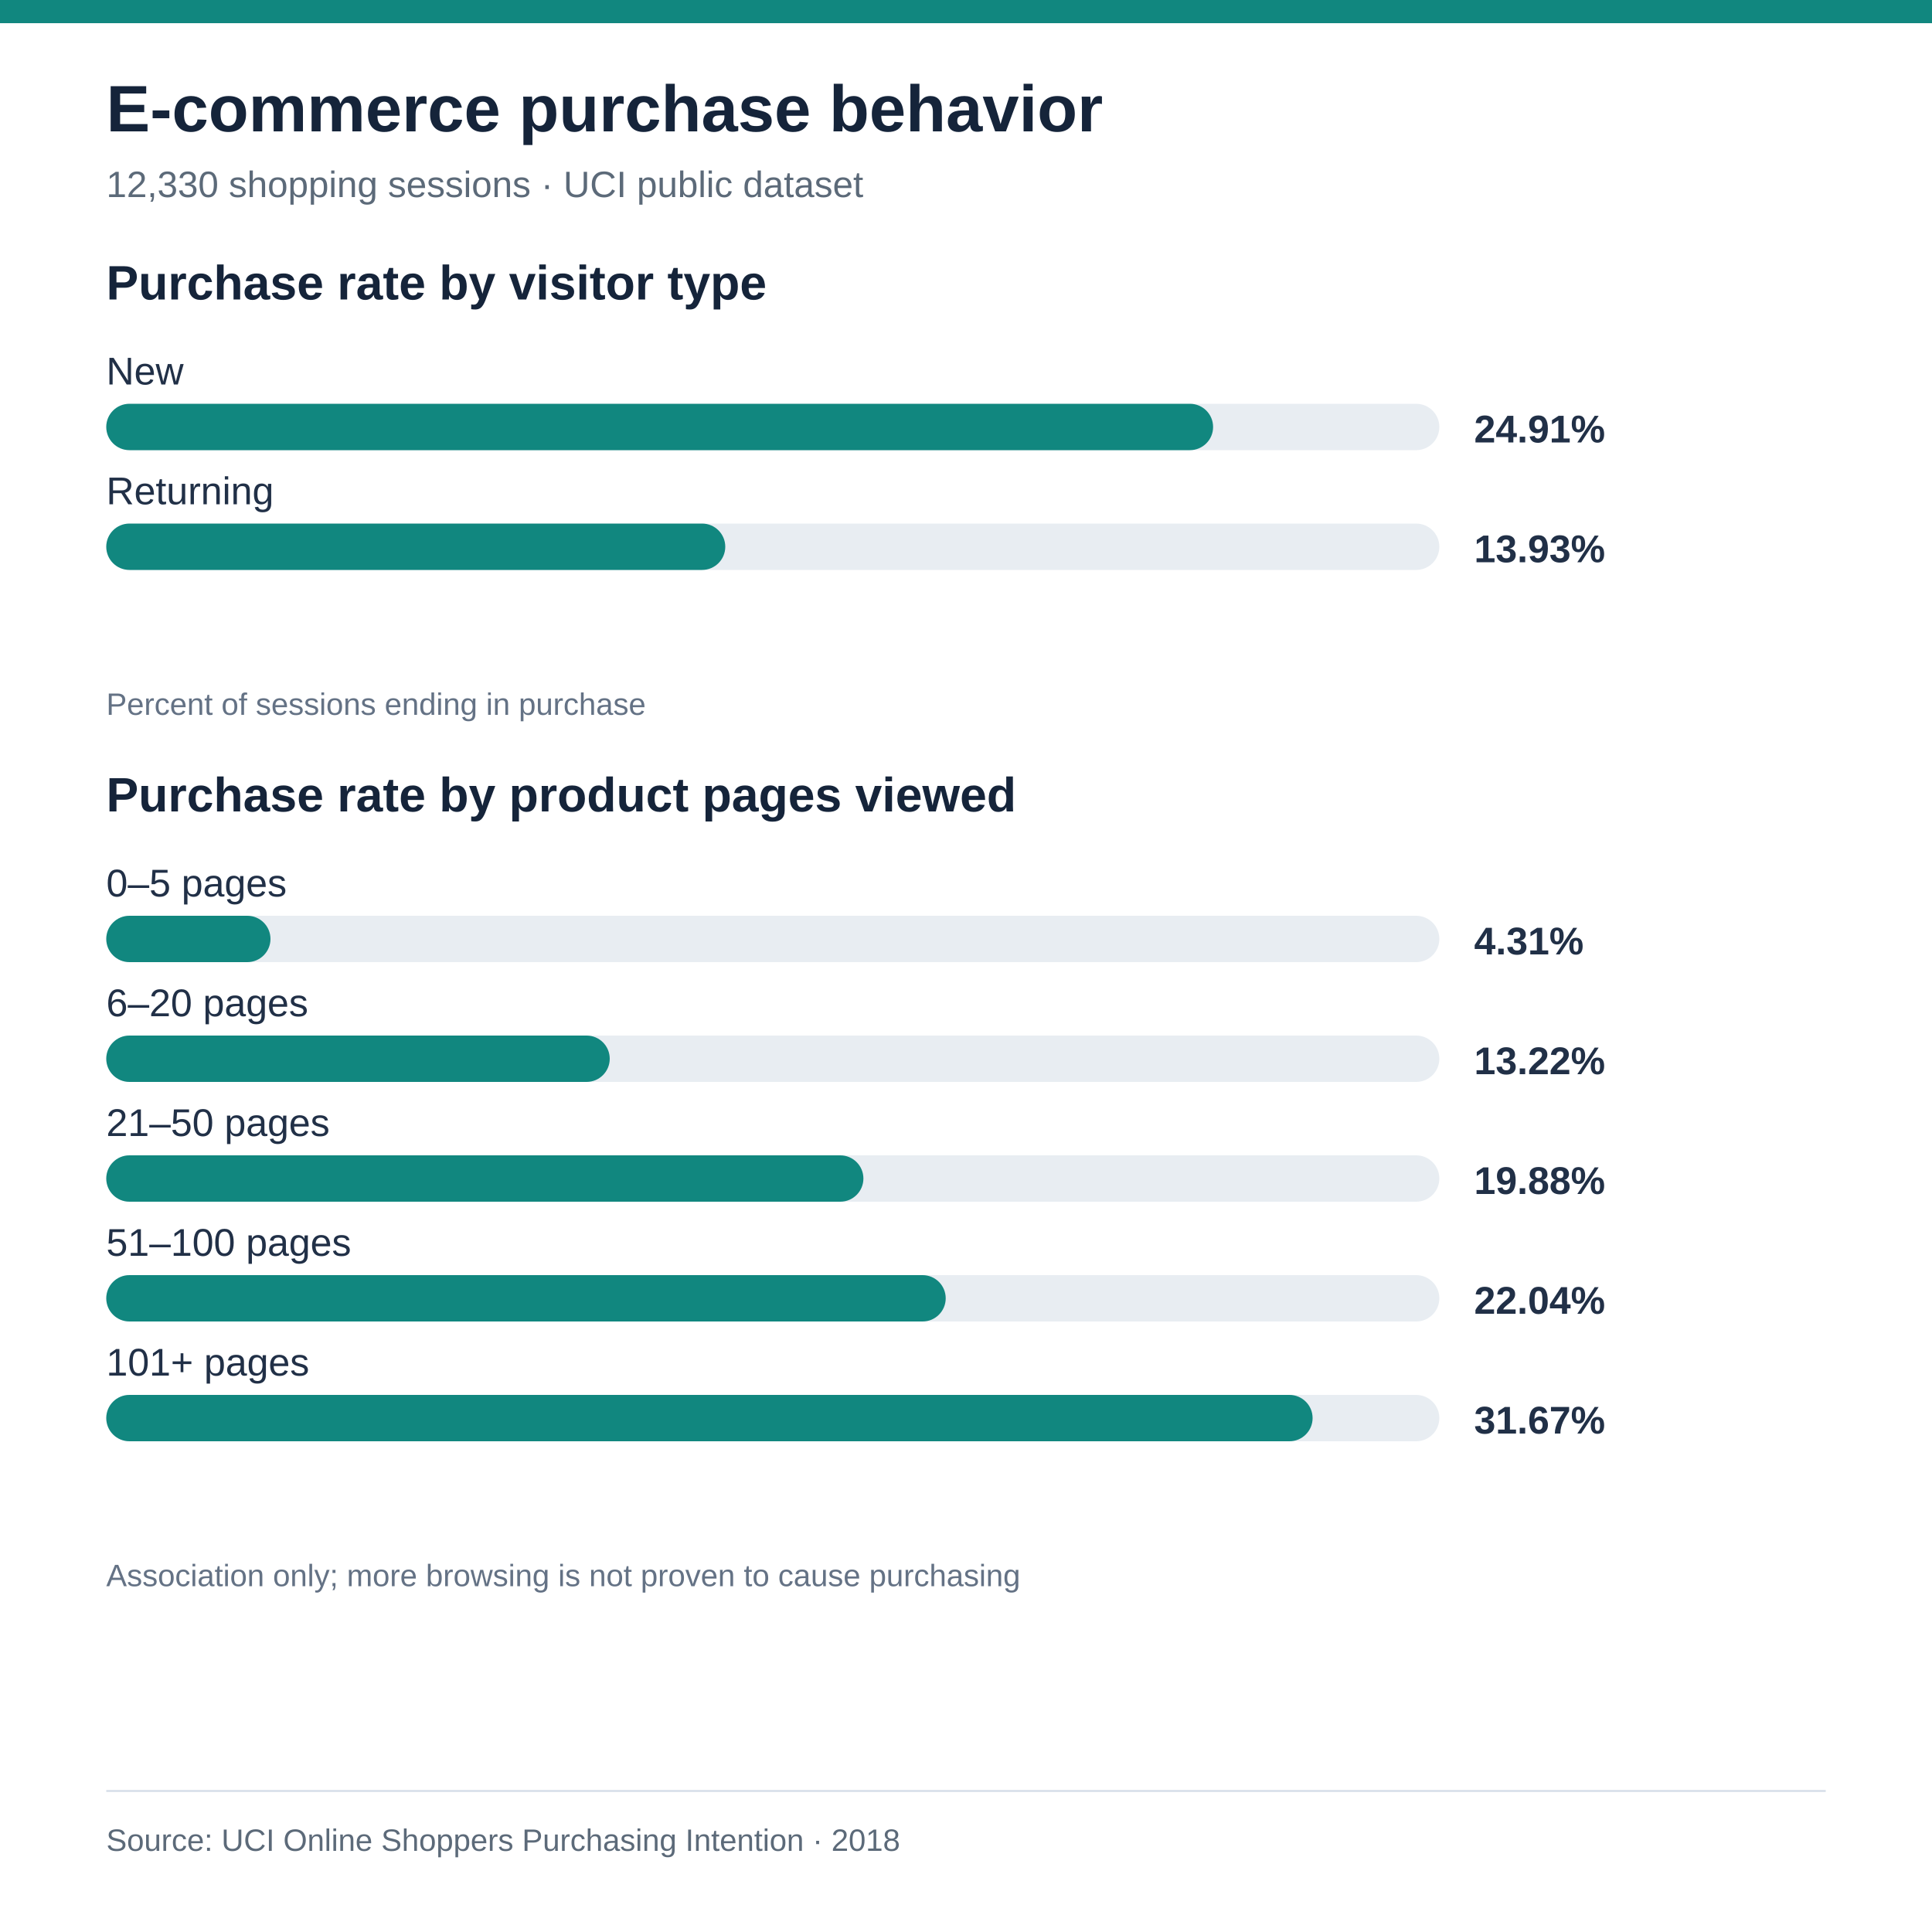
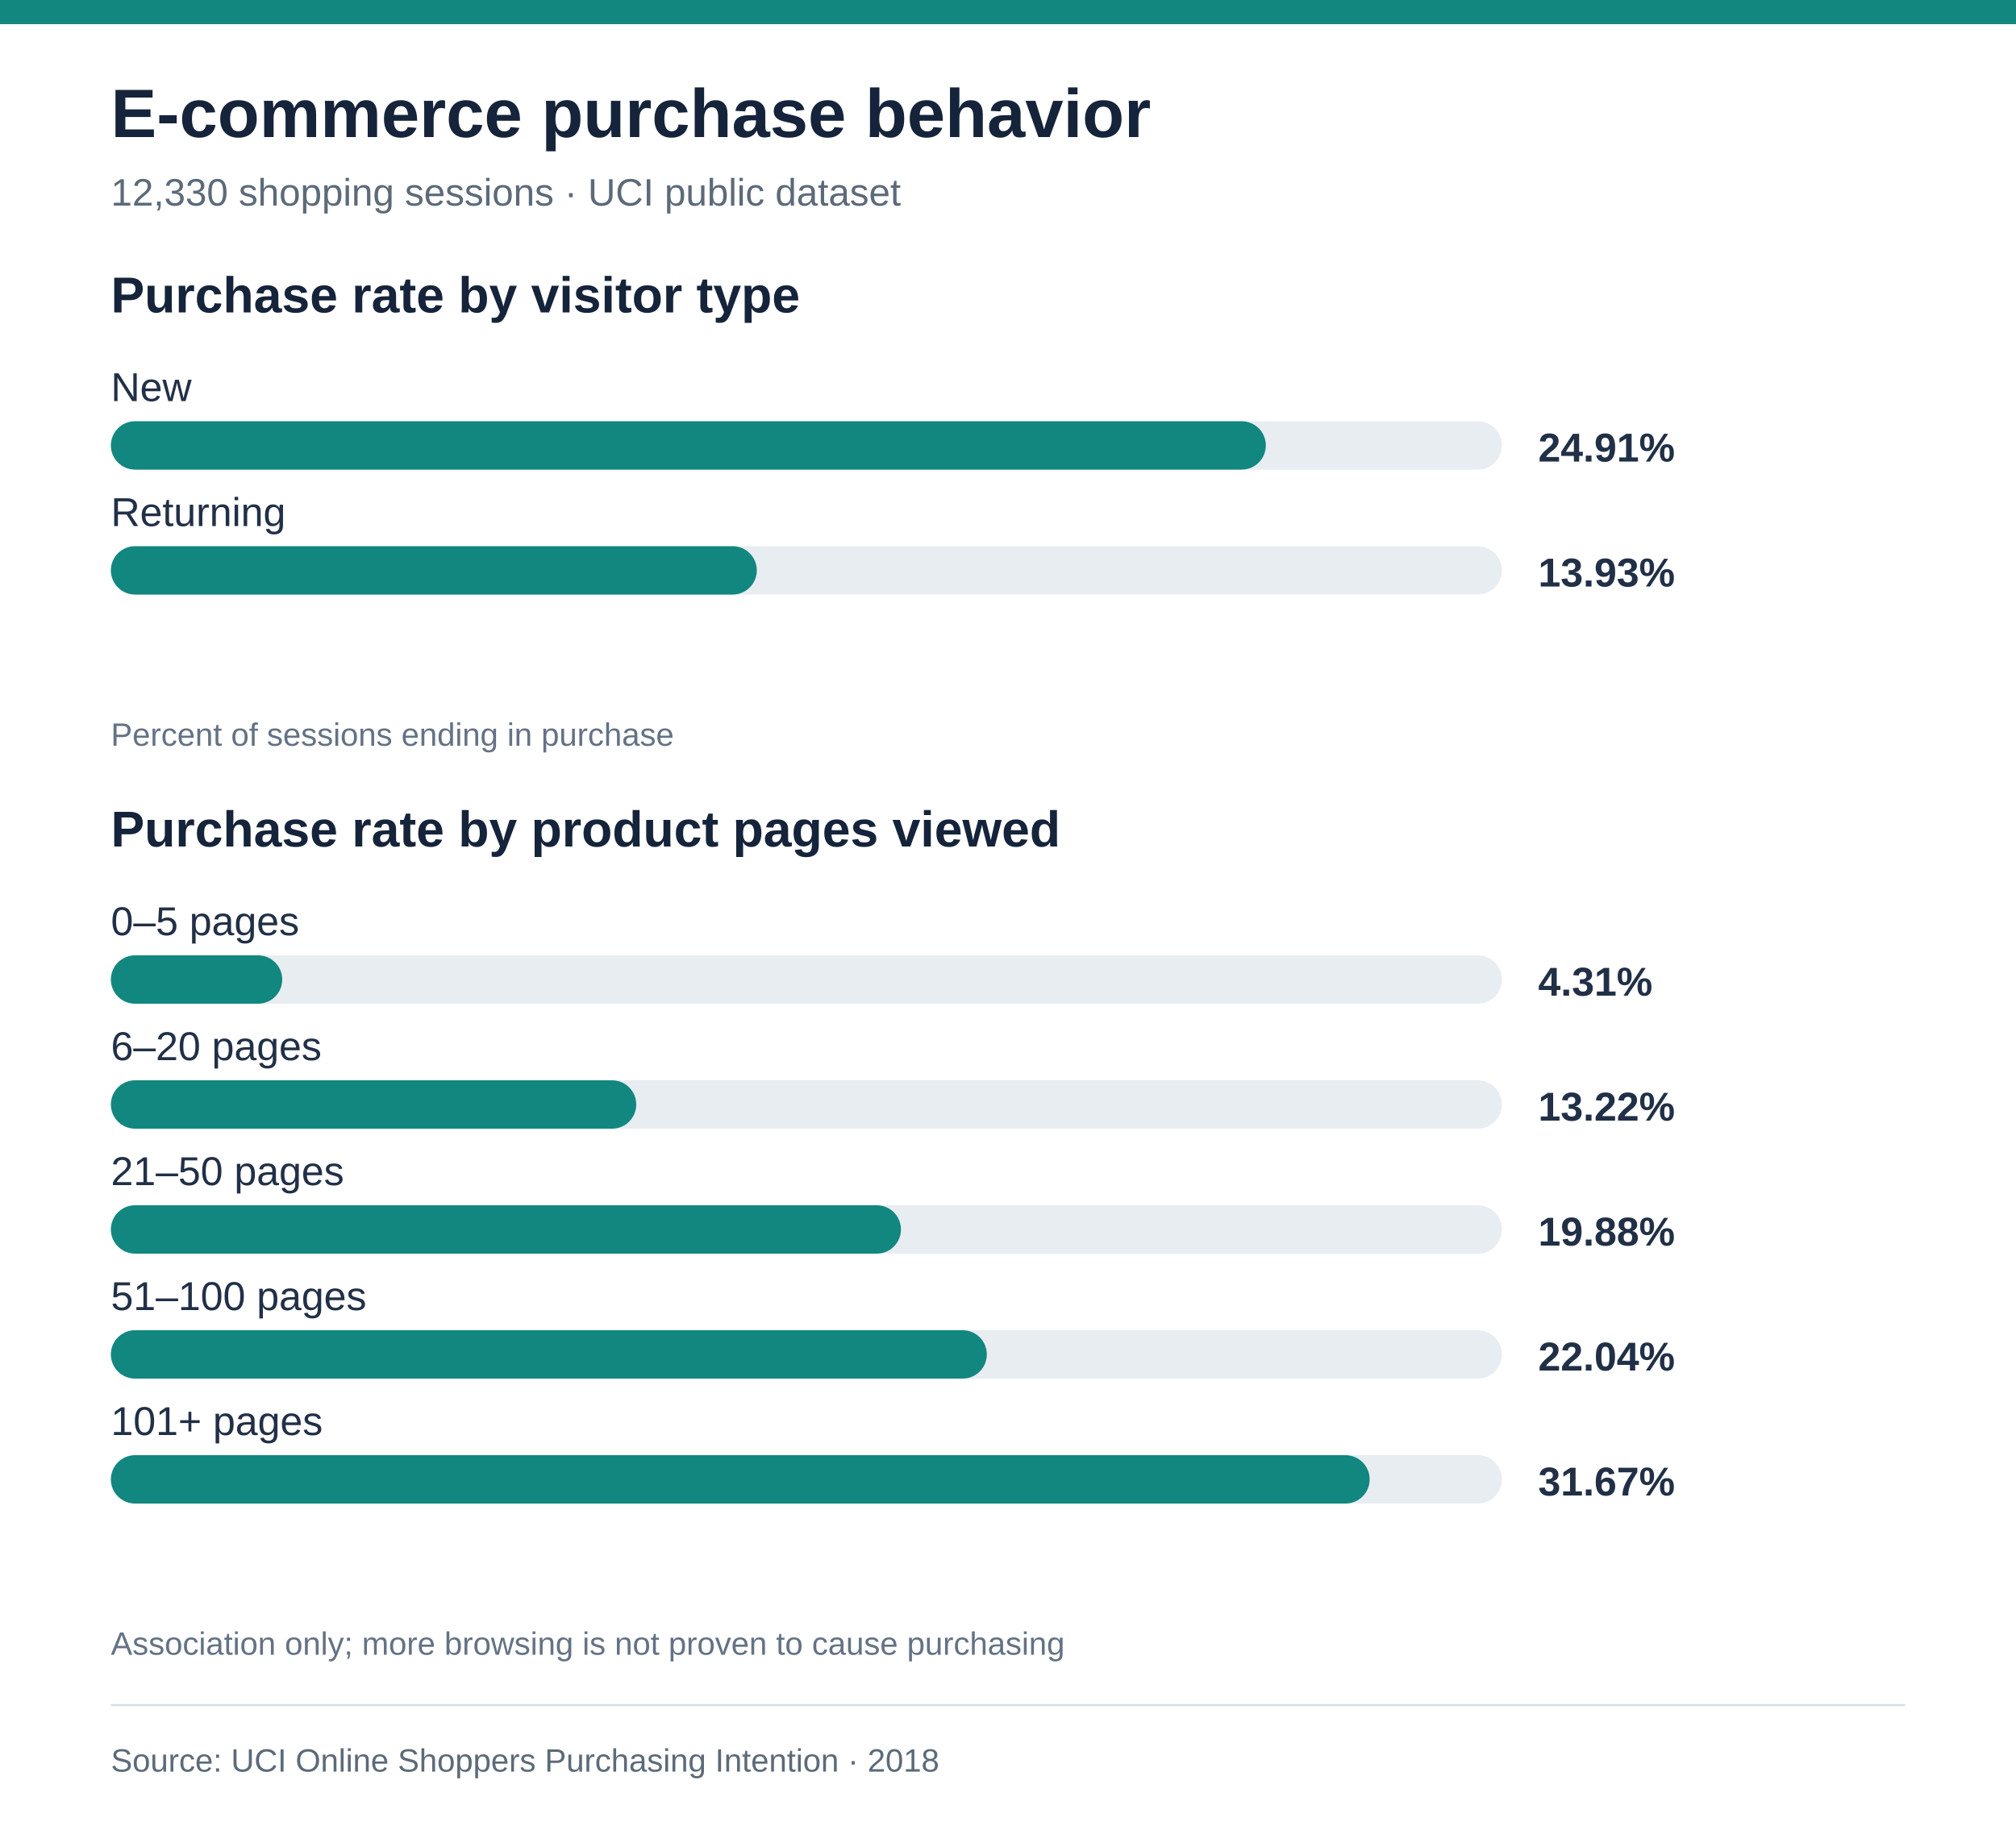
- <svg xmlns="http://www.w3.org/2000/svg" width="1000" height="1000" viewBox="0 0 1000 1000" role="img">
-   <rect width="1000" height="1000" fill="#ffffff" />
+ <svg xmlns="http://www.w3.org/2000/svg" width="1000" height="904" viewBox="0 0 1000 904" role="img">
+   <rect width="1000" height="904" fill="#ffffff" />
  <rect width="1000" height="12" fill="#11877f" />
-   <text x="55" y="68" fill="#15243a" font-family="Arial,Helvetica,sans-serif" font-size="34" font-weight="bold" text-anchor="start">E-commerce purchase behavior</text>
-   <text x="55" y="102" fill="#5c6a79" font-family="Arial,Helvetica,sans-serif" font-size="19" font-weight="normal" text-anchor="start">12,330 shopping sessions · UCI public dataset</text>
-   <text x="55" y="155" fill="#15243a" font-family="Arial,Helvetica,sans-serif" font-size="25" font-weight="bold" text-anchor="start">Purchase rate by visitor type</text>
-   <text x="55" y="199" fill="#213047" font-family="Arial,Helvetica,sans-serif" font-size="20" font-weight="normal" text-anchor="start">New</text>
+   <text x="55" y="68" fill="#15243a" font-family="Arial,Helvetica,sans-serif" font-size="34" font-weight="bold">E-commerce purchase behavior</text>
+   <text x="55" y="102" fill="#5c6a79" font-family="Arial,Helvetica,sans-serif" font-size="19" font-weight="normal">12,330 shopping sessions · UCI public dataset</text>
+   <text x="55" y="155" fill="#15243a" font-family="Arial,Helvetica,sans-serif" font-size="25" font-weight="bold">Purchase rate by visitor type</text>
+   <text x="55" y="199" fill="#213047" font-family="Arial,Helvetica,sans-serif" font-size="20" font-weight="normal">New</text>
  <rect x="55" y="209" width="690" height="24" rx="12" fill="#e8edf2" />
  <rect x="55" y="209" width="572.9" height="24" rx="12" fill="#11877f" />
-   <text x="763" y="229" fill="#213047" font-family="Arial,Helvetica,sans-serif" font-size="20" font-weight="bold" text-anchor="start">24.91%</text>
-   <text x="55" y="261" fill="#213047" font-family="Arial,Helvetica,sans-serif" font-size="20" font-weight="normal" text-anchor="start">Returning</text>
+   <text x="763" y="229" fill="#213047" font-family="Arial,Helvetica,sans-serif" font-size="20" font-weight="bold">24.91%</text>
+   <text x="55" y="261" fill="#213047" font-family="Arial,Helvetica,sans-serif" font-size="20" font-weight="normal">Returning</text>
  <rect x="55" y="271" width="690" height="24" rx="12" fill="#e8edf2" />
  <rect x="55" y="271" width="320.4" height="24" rx="12" fill="#11877f" />
-   <text x="763" y="291" fill="#213047" font-family="Arial,Helvetica,sans-serif" font-size="20" font-weight="bold" text-anchor="start">13.93%</text>
-   <text x="55" y="370" fill="#647285" font-family="Arial,Helvetica,sans-serif" font-size="16" font-weight="normal" text-anchor="start">Percent of sessions ending in purchase</text>
-   <text x="55" y="420" fill="#15243a" font-family="Arial,Helvetica,sans-serif" font-size="25" font-weight="bold" text-anchor="start">Purchase rate by product pages viewed</text>
-   <text x="55" y="464" fill="#213047" font-family="Arial,Helvetica,sans-serif" font-size="20" font-weight="normal" text-anchor="start">0–5 pages</text>
+   <text x="763" y="291" fill="#213047" font-family="Arial,Helvetica,sans-serif" font-size="20" font-weight="bold">13.93%</text>
+   <text x="55" y="370" fill="#647285" font-family="Arial,Helvetica,sans-serif" font-size="16" font-weight="normal">Percent of sessions ending in purchase</text>
+   <text x="55" y="420" fill="#15243a" font-family="Arial,Helvetica,sans-serif" font-size="25" font-weight="bold">Purchase rate by product pages viewed</text>
+   <text x="55" y="464" fill="#213047" font-family="Arial,Helvetica,sans-serif" font-size="20" font-weight="normal">0–5 pages</text>
  <rect x="55" y="474" width="690" height="24" rx="12" fill="#e8edf2" />
  <rect x="55" y="474" width="85.0" height="24" rx="12" fill="#11877f" />
-   <text x="763" y="494" fill="#213047" font-family="Arial,Helvetica,sans-serif" font-size="20" font-weight="bold" text-anchor="start">4.31%</text>
-   <text x="55" y="526" fill="#213047" font-family="Arial,Helvetica,sans-serif" font-size="20" font-weight="normal" text-anchor="start">6–20 pages</text>
+   <text x="763" y="494" fill="#213047" font-family="Arial,Helvetica,sans-serif" font-size="20" font-weight="bold">4.31%</text>
+   <text x="55" y="526" fill="#213047" font-family="Arial,Helvetica,sans-serif" font-size="20" font-weight="normal">6–20 pages</text>
  <rect x="55" y="536" width="690" height="24" rx="12" fill="#e8edf2" />
  <rect x="55" y="536" width="260.6" height="24" rx="12" fill="#11877f" />
-   <text x="763" y="556" fill="#213047" font-family="Arial,Helvetica,sans-serif" font-size="20" font-weight="bold" text-anchor="start">13.22%</text>
-   <text x="55" y="588" fill="#213047" font-family="Arial,Helvetica,sans-serif" font-size="20" font-weight="normal" text-anchor="start">21–50 pages</text>
+   <text x="763" y="556" fill="#213047" font-family="Arial,Helvetica,sans-serif" font-size="20" font-weight="bold">13.22%</text>
+   <text x="55" y="588" fill="#213047" font-family="Arial,Helvetica,sans-serif" font-size="20" font-weight="normal">21–50 pages</text>
  <rect x="55" y="598" width="690" height="24" rx="12" fill="#e8edf2" />
  <rect x="55" y="598" width="391.9" height="24" rx="12" fill="#11877f" />
-   <text x="763" y="618" fill="#213047" font-family="Arial,Helvetica,sans-serif" font-size="20" font-weight="bold" text-anchor="start">19.88%</text>
-   <text x="55" y="650" fill="#213047" font-family="Arial,Helvetica,sans-serif" font-size="20" font-weight="normal" text-anchor="start">51–100 pages</text>
+   <text x="763" y="618" fill="#213047" font-family="Arial,Helvetica,sans-serif" font-size="20" font-weight="bold">19.88%</text>
+   <text x="55" y="650" fill="#213047" font-family="Arial,Helvetica,sans-serif" font-size="20" font-weight="normal">51–100 pages</text>
  <rect x="55" y="660" width="690" height="24" rx="12" fill="#e8edf2" />
  <rect x="55" y="660" width="434.5" height="24" rx="12" fill="#11877f" />
-   <text x="763" y="680" fill="#213047" font-family="Arial,Helvetica,sans-serif" font-size="20" font-weight="bold" text-anchor="start">22.04%</text>
-   <text x="55" y="712" fill="#213047" font-family="Arial,Helvetica,sans-serif" font-size="20" font-weight="normal" text-anchor="start">101+ pages</text>
+   <text x="763" y="680" fill="#213047" font-family="Arial,Helvetica,sans-serif" font-size="20" font-weight="bold">22.04%</text>
+   <text x="55" y="712" fill="#213047" font-family="Arial,Helvetica,sans-serif" font-size="20" font-weight="normal">101+ pages</text>
  <rect x="55" y="722" width="690" height="24" rx="12" fill="#e8edf2" />
  <rect x="55" y="722" width="624.4" height="24" rx="12" fill="#11877f" />
-   <text x="763" y="742" fill="#213047" font-family="Arial,Helvetica,sans-serif" font-size="20" font-weight="bold" text-anchor="start">31.67%</text>
-   <text x="55" y="821" fill="#647285" font-family="Arial,Helvetica,sans-serif" font-size="16" font-weight="normal" text-anchor="start">Association only; more browsing is not proven to cause purchasing</text>
-   <line x1="55" y1="927" x2="945" y2="927" stroke="#d6dee8" />
-   <text x="55" y="958" fill="#5c6a79" font-family="Arial,Helvetica,sans-serif" font-size="16" font-weight="normal" text-anchor="start">Source: UCI Online Shoppers Purchasing Intention · 2018</text>
+   <text x="763" y="742" fill="#213047" font-family="Arial,Helvetica,sans-serif" font-size="20" font-weight="bold">31.67%</text>
+   <text x="55" y="821" fill="#647285" font-family="Arial,Helvetica,sans-serif" font-size="16" font-weight="normal">Association only; more browsing is not proven to cause purchasing</text>
+   <line x1="55" y1="846" x2="945" y2="846" stroke="#d6dee8" />
+   <text x="55" y="879" fill="#5c6a79" font-family="Arial,Helvetica,sans-serif" font-size="16" font-weight="normal">Source: UCI Online Shoppers Purchasing Intention · 2018</text>
</svg>
